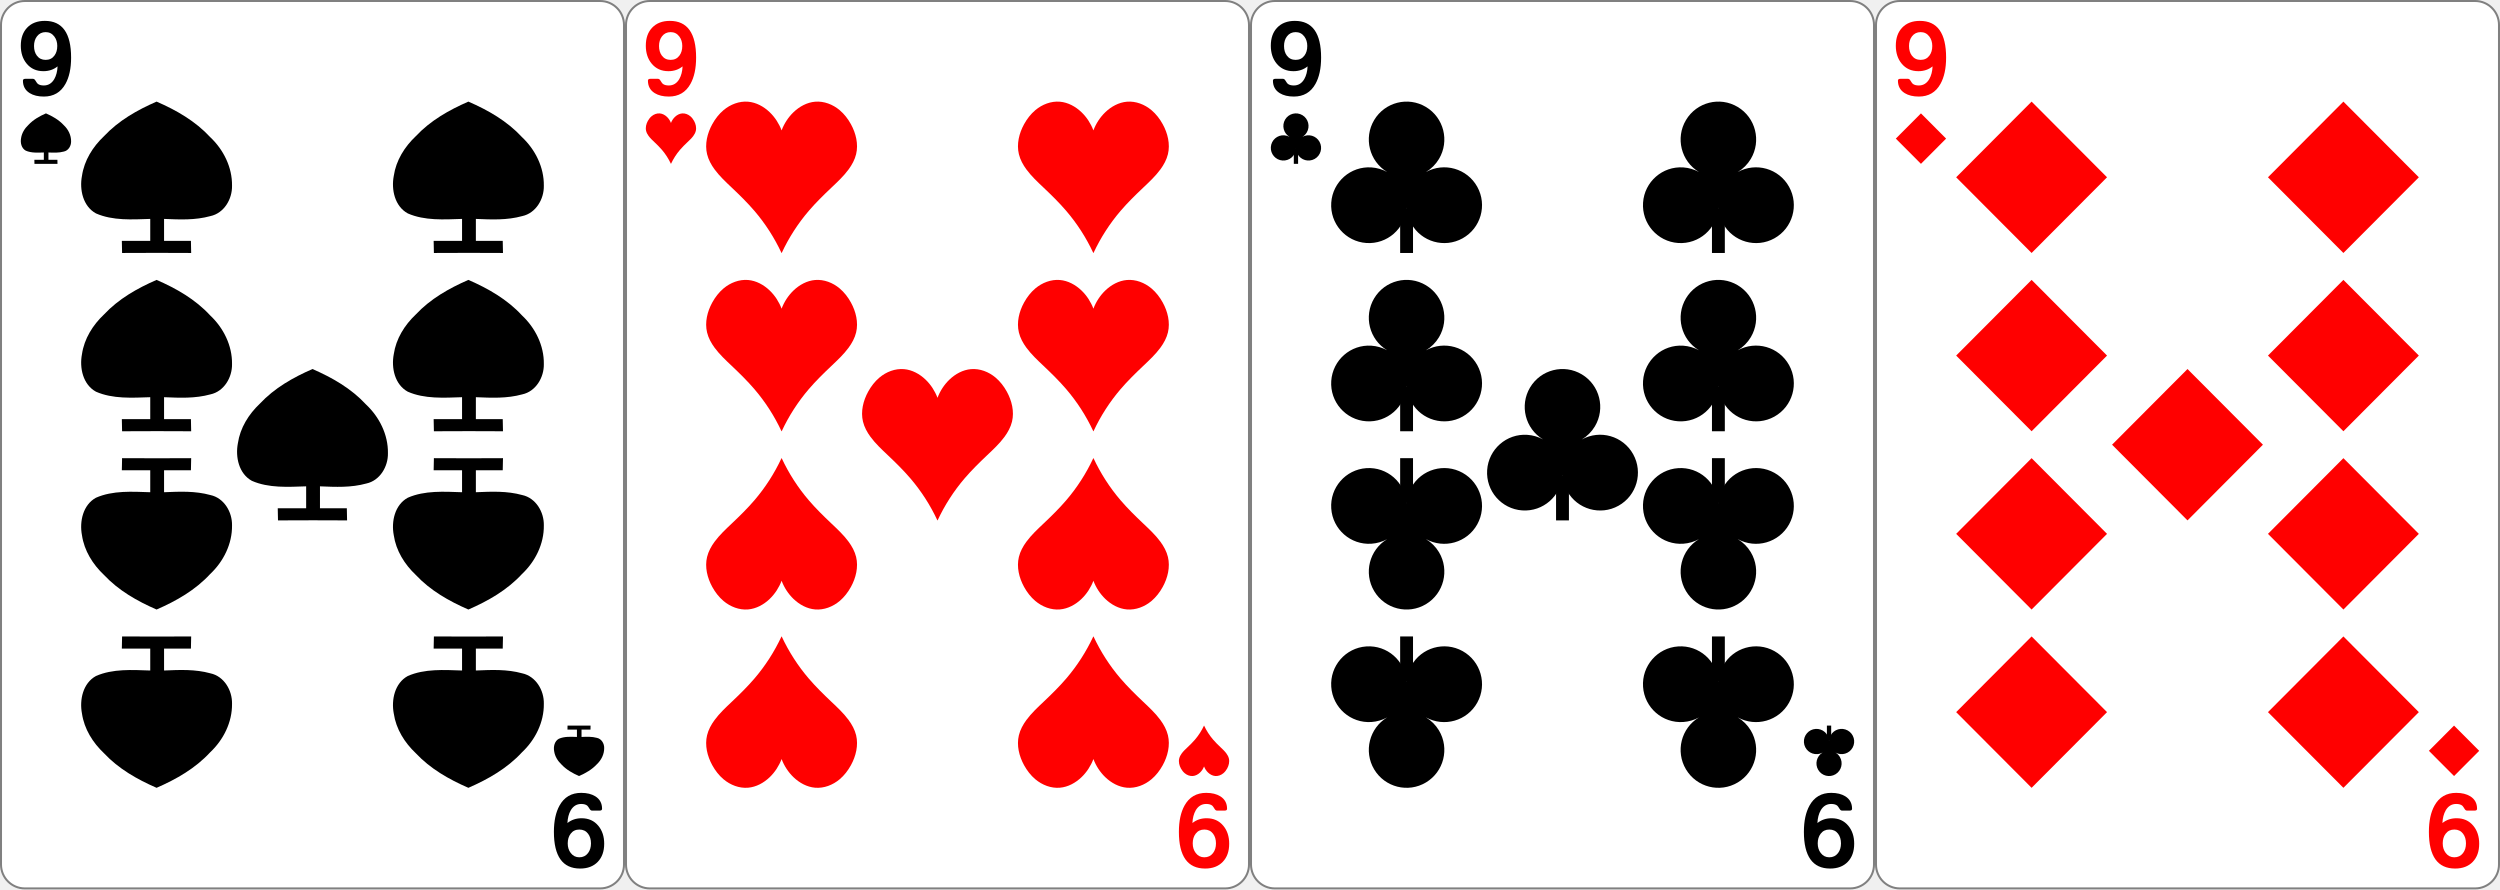
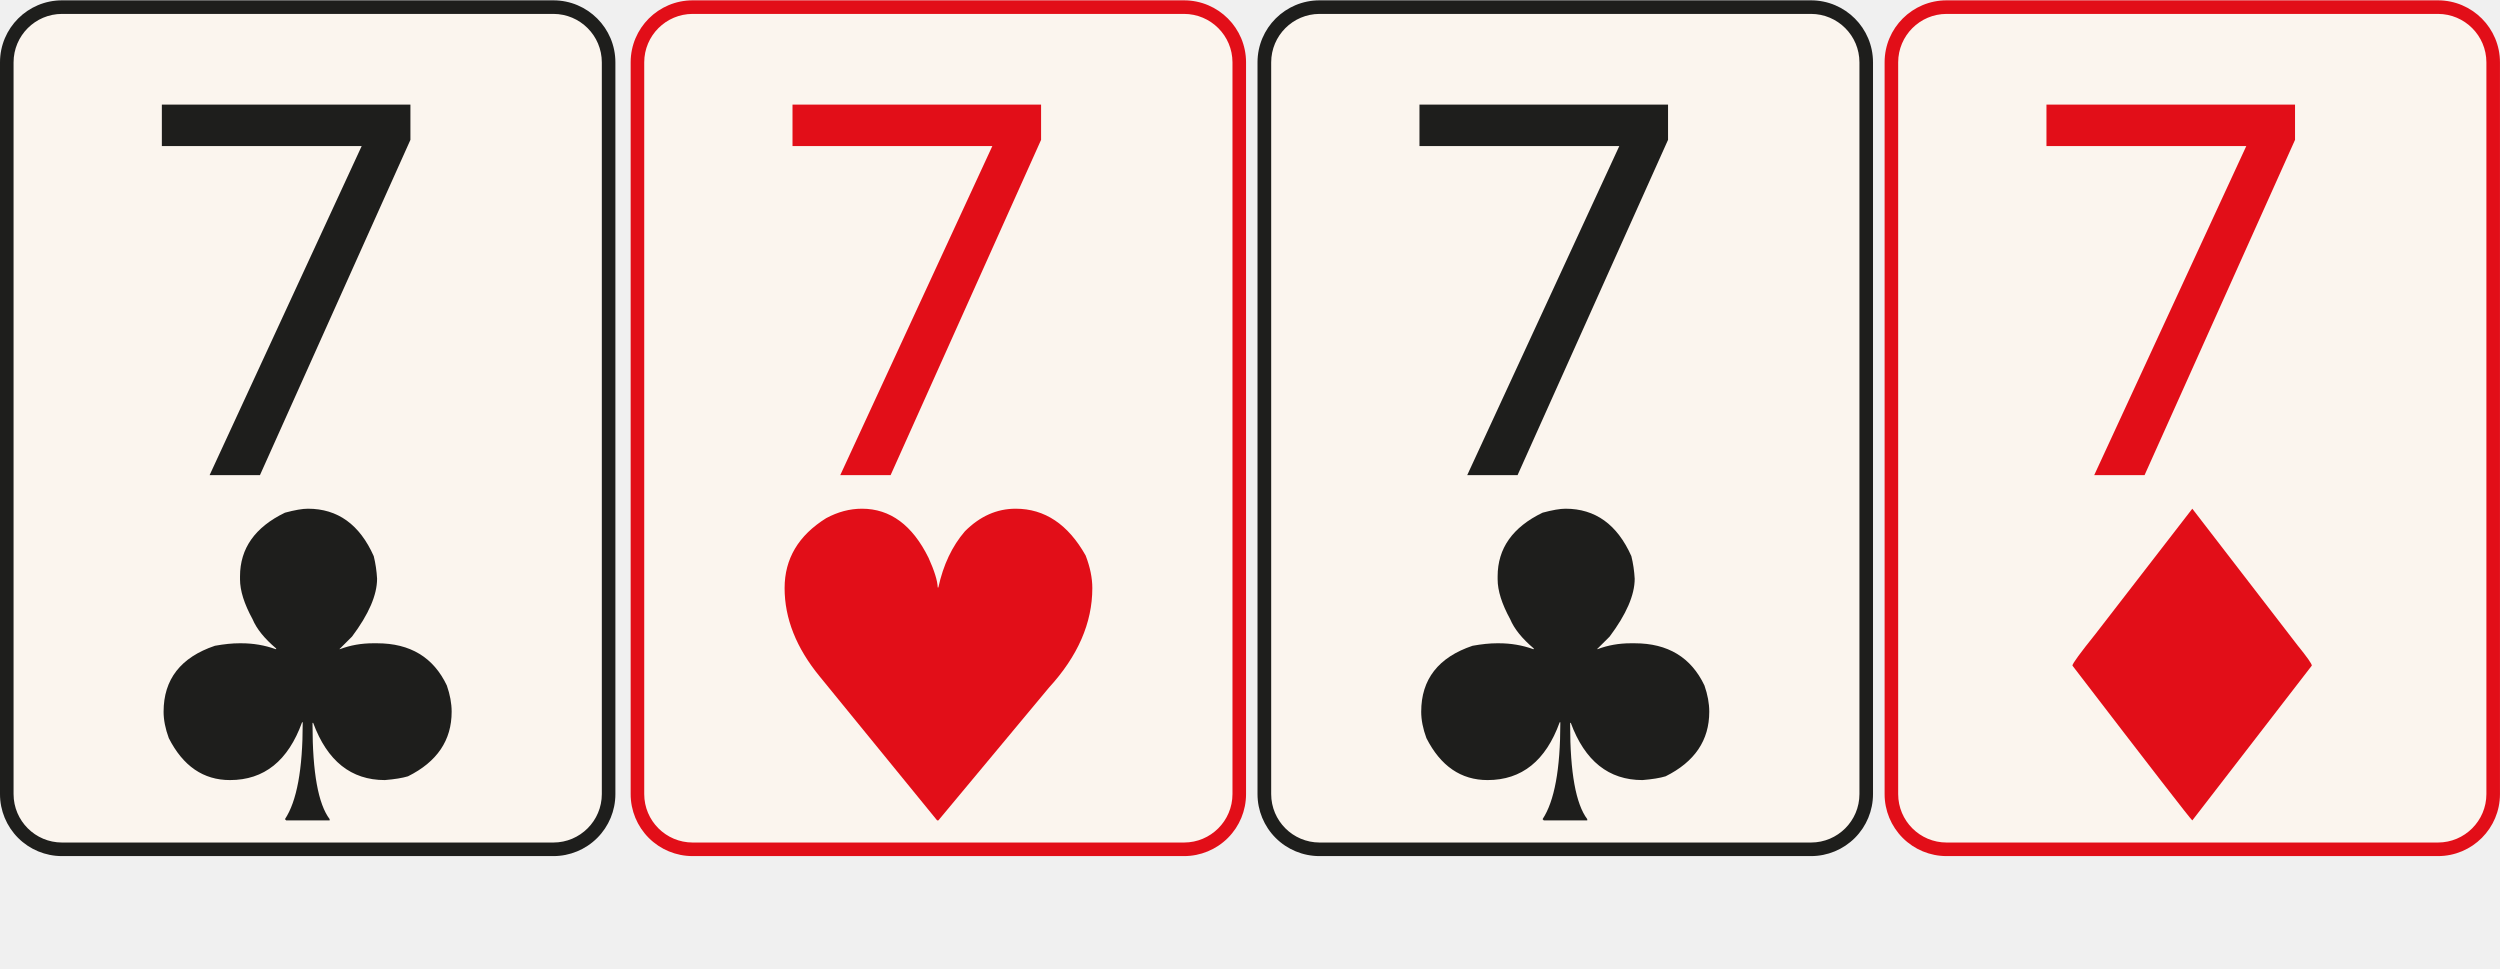
- <svg xmlns="http://www.w3.org/2000/svg" viewBox="0 0 936 333">
-   <svg width="234" height="333" id="svg2" version="1.1" x="0">
-     <defs id="defs4" />
-     <g id="layer1" transform="translate(0,-719.3622)">
-       <g id="g903">
-         <rect rx="8.919" ry="8.946" y="719.74" x="0.378" height="332.244" width="233.244" id="rect4266" style="fill:#ffffff;fill-opacity:1;stroke:#808080;stroke-width:0.756;stroke-linecap:butt;stroke-linejoin:miter;stroke-miterlimit:4;stroke-dasharray:none;stroke-opacity:1" />
-         <path id="path2985-3-2" d="m 45.709,880.825 c 0,-1.668 -0.092,-2.873 -0.092,-4.541 3.449,0 7.185,0 10.634,0 0,-3.965 0,-4.246 0,-8.211 -6.732,0.217 -14.017,0.717 -20.322,-2.061 -4.88,-2.678 -6.226,-8.913 -5.242,-14.038 0.842,-5.783 4.057,-10.918 8.251,-14.873 5.457,-5.837 12.417,-9.778 19.683,-12.948 7.417,3.224 14.53,7.294 20.057,13.285 4.978,4.678 8.295,11.289 8.193,18.212 0.108,4.996 -2.987,10.276 -8.092,11.367 -5.711,1.582 -11.491,1.301 -17.354,1.057 0,3.965 0,4.246 0,8.211 3.449,0 6.609,0 10.058,0 0,1.668 0.092,2.873 0.092,4.541 -7.897,-0.056 -17.336,-0.056 -25.865,0 z" style="fill:#000000;stroke:none;stroke-width:1" />
-         <path id="path2985-3-1-7" d="m 45.709,890.9 c 0,1.668 -0.092,2.873 -0.092,4.541 3.449,0 7.185,0 10.634,0 0,3.965 0,4.246 0,8.211 -6.732,-0.217 -14.017,-0.717 -20.322,2.061 -4.88,2.678 -6.226,8.913 -5.242,14.038 0.842,5.783 4.057,10.918 8.251,14.873 5.457,5.837 12.417,9.778 19.683,12.948 7.417,-3.224 14.53,-7.294 20.057,-13.285 4.978,-4.678 8.295,-11.29 8.193,-18.212 0.108,-4.996 -2.987,-10.276 -8.092,-11.367 -5.711,-1.582 -11.491,-1.301 -17.354,-1.057 0,-3.965 0,-4.246 0,-8.211 3.449,0 6.609,0 10.058,0 0,-1.668 0.092,-2.873 0.092,-4.541 -7.897,0.056 -17.336,0.056 -25.865,0 z" style="fill:#000000;stroke:none;stroke-width:1" />
-         <path id="path2985-3" d="m 162.45,880.825 c 0,-1.668 -0.092,-2.873 -0.092,-4.541 3.449,0 7.185,0 10.634,0 0,-3.965 0,-4.246 0,-8.211 -6.732,0.217 -14.017,0.717 -20.322,-2.061 -4.88,-2.678 -6.226,-8.913 -5.242,-14.038 0.842,-5.783 4.057,-10.918 8.251,-14.873 5.457,-5.837 12.417,-9.778 19.683,-12.948 7.417,3.224 14.53,7.294 20.057,13.285 4.978,4.678 8.295,11.289 8.193,18.212 0.108,4.996 -2.987,10.276 -8.092,11.367 -5.711,1.582 -11.491,1.301 -17.354,1.057 0,3.965 0,4.246 0,8.211 3.449,0 6.609,0 10.058,0 0,1.668 0.092,2.873 0.092,4.541 -7.897,-0.056 -17.336,-0.056 -25.865,0 z" style="fill:#000000;stroke:none;stroke-width:1" />
-         <path id="path2985-3-1" d="m 162.45,814.076 c 0,-1.668 -0.092,-2.873 -0.092,-4.541 3.449,0 7.185,0 10.634,0 0,-3.965 0,-4.246 0,-8.211 -6.732,0.217 -14.017,0.717 -20.322,-2.061 -4.88,-2.678 -6.226,-8.913 -5.242,-14.038 0.842,-5.783 4.057,-10.918 8.251,-14.873 5.457,-5.837 12.417,-9.778 19.683,-12.948 7.417,3.224 14.53,7.294 20.057,13.285 4.978,4.678 8.295,11.289 8.193,18.212 0.108,4.996 -2.987,10.276 -8.092,11.367 -5.711,1.582 -11.491,1.301 -17.354,1.057 0,3.965 0,4.246 0,8.211 3.449,0 6.609,0 10.058,0 0,1.668 0.092,2.873 0.092,4.541 -7.897,-0.056 -17.336,-0.056 -25.865,0 z" style="fill:#000000;stroke:none;stroke-width:1" />
-         <path id="path2985-3-3" d="m 45.709,814.076 c 0,-1.668 -0.092,-2.873 -0.092,-4.541 3.449,0 7.185,0 10.634,0 0,-3.965 0,-4.246 0,-8.211 -6.732,0.217 -14.017,0.717 -20.322,-2.061 -4.88,-2.678 -6.226,-8.913 -5.242,-14.038 0.842,-5.783 4.057,-10.918 8.251,-14.873 5.457,-5.837 12.417,-9.778 19.683,-12.948 7.417,3.224 14.53,7.294 20.057,13.285 4.978,4.678 8.295,11.29 8.193,18.212 0.108,4.996 -2.987,10.276 -8.092,11.367 -5.711,1.582 -11.491,1.301 -17.354,1.057 0,3.965 0,4.246 0,8.211 3.449,0 6.609,0 10.058,0 0,1.668 0.092,2.873 0.092,4.541 -7.897,-0.056 -17.336,-0.056 -25.865,0 z" style="fill:#000000;stroke:none;stroke-width:1" />
-         <path id="path2985-3-34" d="m 104.08,914.199 c 0,-1.668 -0.092,-2.873 -0.092,-4.541 3.449,0 7.185,0 10.634,0 0,-3.965 0,-4.246 0,-8.211 -6.732,0.217 -14.017,0.717 -20.322,-2.061 -4.88,-2.678 -6.226,-8.913 -5.242,-14.038 0.842,-5.783 4.057,-10.918 8.251,-14.873 5.457,-5.837 12.417,-9.778 19.683,-12.948 7.417,3.224 14.53,7.294 20.057,13.285 4.978,4.678 8.295,11.29 8.193,18.212 0.108,4.996 -2.987,10.276 -8.092,11.367 -5.711,1.582 -11.491,1.301 -17.354,1.057 0,3.965 0,4.246 0,8.211 3.449,0 6.609,0 10.058,0 0,1.668 0.092,2.873 0.092,4.541 -7.897,-0.056 -17.336,-0.056 -25.865,0 z" style="fill:#000000;stroke:none;stroke-width:1" />
-         <path id="path2985-3-11" d="m 12.899,780.702 c 0,-0.556 -0.031,-0.958 -0.031,-1.514 1.15,0 2.395,0 3.545,0 0,-1.322 0,-1.415 0,-2.737 -2.244,0.072 -4.672,0.239 -6.774,-0.687 -1.627,-0.893 -2.075,-2.971 -1.747,-4.679 0.281,-1.928 1.352,-3.639 2.75,-4.958 1.819,-1.946 4.139,-3.259 6.561,-4.316 2.472,1.075 4.843,2.431 6.686,4.428 1.659,1.559 2.765,3.763 2.731,6.071 0.036,1.665 -0.996,3.425 -2.697,3.789 -1.904,0.527 -3.83,0.434 -5.785,0.352 0,1.322 0,1.415 0,2.737 1.15,0 2.203,0 3.353,0 0,0.556 0.031,0.958 0.031,1.514 -2.632,-0.018 -5.779,-0.018 -8.622,0 z" style="fill:#000000;stroke:none;stroke-width:1" />
-         <path id="path2985-3-38" d="m 45.709,957.648 c 0,1.668 -0.092,2.873 -0.092,4.541 3.449,0 7.185,0 10.634,0 0,3.965 0,4.246 0,8.211 -6.732,-0.217 -14.017,-0.717 -20.322,2.061 -4.88,2.678 -6.226,8.913 -5.242,14.038 0.842,5.783 4.057,10.918 8.251,14.873 5.457,5.837 12.417,9.778 19.683,12.948 7.417,-3.224 14.53,-7.294 20.057,-13.285 4.978,-4.678 8.295,-11.289 8.193,-18.212 0.108,-4.996 -2.987,-10.276 -8.092,-11.367 -5.711,-1.582 -11.491,-1.301 -17.354,-1.057 0,-3.965 0,-4.246 0,-8.211 3.449,0 6.609,0 10.058,0 0,-1.668 0.092,-2.873 0.092,-4.541 -7.897,0.056 -17.336,0.056 -25.865,0 z" style="fill:#000000;stroke:none;stroke-width:1" />
-         <path id="path2985-3-3-2" d="m 162.45,957.648 c 0,1.668 -0.092,2.873 -0.092,4.541 3.449,0 7.185,0 10.634,0 0,3.965 0,4.246 0,8.211 -6.732,-0.217 -14.017,-0.717 -20.322,2.061 -4.88,2.678 -6.226,8.913 -5.242,14.038 0.842,5.783 4.057,10.918 8.251,14.873 5.457,5.837 12.417,9.778 19.683,12.948 7.417,-3.224 14.53,-7.294 20.057,-13.285 4.978,-4.678 8.295,-11.289 8.193,-18.212 0.108,-4.996 -2.987,-10.276 -8.092,-11.367 -5.711,-1.582 -11.491,-1.301 -17.354,-1.057 0,-3.965 0,-4.246 0,-8.211 3.449,0 6.609,0 10.058,0 0,-1.668 0.092,-2.873 0.092,-4.541 -7.897,0.056 -17.336,0.056 -25.865,0 z" style="fill:#000000;stroke:none;stroke-width:1" />
-         <path id="path2985-3-34-7" d="m 162.45,890.9 c 0,1.668 -0.092,2.873 -0.092,4.541 3.449,0 7.185,0 10.634,0 0,3.965 0,4.246 0,8.211 -6.732,-0.217 -14.017,-0.717 -20.322,2.061 -4.88,2.678 -6.226,8.913 -5.242,14.038 0.842,5.783 4.057,10.918 8.251,14.873 5.457,5.837 12.417,9.778 19.683,12.948 7.417,-3.224 14.53,-7.294 20.057,-13.285 4.978,-4.678 8.295,-11.29 8.193,-18.212 0.108,-4.996 -2.987,-10.276 -8.092,-11.367 -5.711,-1.582 -11.491,-1.301 -17.354,-1.057 0,-3.965 0,-4.246 0,-8.211 3.449,0 6.609,0 10.058,0 0,-1.668 0.092,-2.873 0.092,-4.541 -7.897,0.056 -17.336,0.056 -25.865,0 z" style="fill:#000000;stroke:none;stroke-width:1" />
-         <path id="path2985-3-11-7" d="m 212.488,991.022 c 0,0.556 -0.031,0.958 -0.031,1.514 1.15,0 2.395,0 3.545,0 0,1.322 0,1.415 0,2.737 -2.244,-0.072 -4.672,-0.239 -6.774,0.687 -1.627,0.893 -2.075,2.971 -1.748,4.679 0.281,1.927 1.352,3.639 2.75,4.958 1.819,1.946 4.139,3.259 6.561,4.316 2.472,-1.075 4.843,-2.431 6.686,-4.428 1.659,-1.559 2.765,-3.763 2.731,-6.071 0.036,-1.665 -0.996,-3.425 -2.697,-3.789 -1.904,-0.527 -3.83,-0.434 -5.785,-0.352 0,-1.322 0,-1.415 0,-2.737 1.15,0 2.203,0 3.353,0 0,-0.556 0.031,-0.958 0.031,-1.514 -2.632,0.019 -5.779,0.019 -8.622,0 z" style="fill:#000000;stroke:none;stroke-width:1" />
-         <path d="m 26.62,740.931 q 0,6.046 -2.105,9.832 -2.636,4.752 -8.116,4.752 -3.205,0 -5.29,-1.294 -2.522,-1.584 -2.522,-4.674 0,-0.676 0.929,-0.676 h 2.806 q 0.55,0 0.929,0.637 0.569,0.946 0.872,1.217 0.777,0.637 2.275,0.637 2.522,0 3.925,-2.395 1.1,-1.932 1.233,-4.752 -2.219,1.796 -5.309,1.796 -3.925,0 -6.257,-2.82 -2.2,-2.646 -2.2,-6.722 0,-4.288 2.408,-6.78 2.408,-2.511 6.599,-2.511 9.822,0 9.822,13.753 z m -5.177,-4.346 q 0,-2.105 -1.119,-3.573 -1.233,-1.623 -3.224,-1.623 -2.048,0 -3.261,1.584 -1.1,1.449 -1.1,3.612 0,2.202 1.081,3.631 1.176,1.565 3.28,1.565 2.086,0 3.261,-1.584 1.081,-1.429 1.081,-3.612 z" style="font-style:normal;font-variant:normal;font-weight:bold;font-stretch:normal;font-size:39.195px;line-height:1.25;font-family:'Levenim MT';-inkscape-font-specification:'Sans Bold';letter-spacing:0px;word-spacing:0px;fill:#000000;fill-opacity:1;stroke:none;stroke-width:1" id="path881" />
-         <path d="m 207.38,1030.794 q 0,-6.046 2.105,-9.832 2.636,-4.752 8.116,-4.752 3.205,0 5.29,1.294 2.522,1.584 2.522,4.674 0,0.676 -0.929,0.676 h -2.806 q -0.55,0 -0.929,-0.637 -0.569,-0.947 -0.872,-1.217 -0.777,-0.637 -2.275,-0.637 -2.522,0 -3.925,2.395 -1.1,1.932 -1.233,4.752 2.219,-1.796 5.309,-1.796 3.925,0 6.257,2.82 2.2,2.646 2.2,6.722 0,4.288 -2.408,6.78 -2.408,2.511 -6.599,2.511 -9.822,0 -9.822,-13.753 z m 5.177,4.346 q 0,2.105 1.119,3.573 1.233,1.623 3.224,1.623 2.048,0 3.261,-1.584 1.1,-1.449 1.1,-3.612 0,-2.202 -1.081,-3.631 -1.176,-1.565 -3.28,-1.565 -2.086,0 -3.261,1.584 -1.081,1.429 -1.081,3.612 z" style="font-style:normal;font-variant:normal;font-weight:bold;font-stretch:normal;font-size:39.195px;line-height:1.25;font-family:'Levenim MT';-inkscape-font-specification:'Sans Bold';letter-spacing:0px;word-spacing:0px;fill:#000000;fill-opacity:1;stroke:none;stroke-width:1" id="path884" />
-       </g>
-     </g>
-   </svg>
-   <svg width="234" height="333" id="svg2" version="1.1" x="234">
-     <defs id="defs4" />
-     <g id="layer1" transform="translate(0,-719.3622)">
-       <g id="g920">
-         <rect rx="8.919" ry="8.946" y="719.74" x="0.378" height="332.244" width="233.244" id="rect4266" style="fill:#ffffff;fill-opacity:1;stroke:#808080;stroke-width:0.756;stroke-linecap:butt;stroke-linejoin:miter;stroke-miterlimit:4;stroke-dasharray:none;stroke-opacity:1" />
-         <g transform="matrix(0.07348588,0,0,0.07370838,-248.0173,933.6006)" id="g4233" style="fill:none;stroke:#000000;stroke-width:3.181;stroke-opacity:1" />
-         <g clip-path="none" style="fill:none;stroke:#000000;stroke-width:3.181;stroke-opacity:1" id="g4211" transform="matrix(0.07348588,0,0,0.07370838,-248.0173,933.6006)" />
-         <g transform="matrix(0.07348588,0,0,0.07370838,-248.0173,933.6006)" id="g4227" style="fill:none;stroke:#000000;stroke-width:3.181;stroke-opacity:1" />
-         <path id="path3940-9" d="m 58.597,814.076 c -2.653,-5.696 -6.078,-11.018 -10.147,-15.769 -2.624,-3.064 -5.509,-5.885 -8.431,-8.655 -2.283,-2.164 -4.606,-4.316 -6.474,-6.859 -1.262,-1.718 -2.315,-3.63 -2.817,-5.713 -0.909,-3.774 0.08,-7.82 1.945,-11.21 1.092,-1.985 2.49,-3.811 4.211,-5.263 2.557,-2.157 5.894,-3.446 9.203,-3.165 3.035,0.258 5.872,1.808 8.087,3.936 1.96,1.884 3.486,4.232 4.456,6.805 0.97,-2.573 2.496,-4.921 4.456,-6.805 2.214,-2.128 5.052,-3.678 8.087,-3.936 3.309,-0.281 6.646,1.008 9.203,3.165 1.721,1.452 3.119,3.277 4.211,5.263 1.865,3.39 2.853,7.436 1.945,11.21 -0.502,2.084 -1.555,3.995 -2.817,5.713 -1.868,2.543 -4.191,4.695 -6.474,6.859 -2.922,2.77 -5.807,5.591 -8.431,8.655 -4.069,4.751 -7.494,10.074 -10.147,15.769" style="fill:#ff0000;fill-opacity:1;stroke:none;stroke-width:1" />
-         <path id="path3940-9-3" d="m 58.597,880.825 c -2.653,-5.696 -6.078,-11.018 -10.147,-15.769 -2.624,-3.064 -5.509,-5.885 -8.431,-8.655 -2.283,-2.164 -4.606,-4.316 -6.474,-6.859 -1.262,-1.718 -2.315,-3.63 -2.817,-5.713 -0.909,-3.774 0.08,-7.82 1.945,-11.21 1.092,-1.985 2.49,-3.811 4.211,-5.263 2.557,-2.157 5.894,-3.446 9.203,-3.165 3.035,0.258 5.872,1.808 8.087,3.936 1.96,1.884 3.486,4.232 4.456,6.805 0.97,-2.573 2.496,-4.921 4.456,-6.805 2.214,-2.128 5.052,-3.678 8.087,-3.936 3.309,-0.281 6.646,1.008 9.203,3.165 1.721,1.452 3.119,3.277 4.211,5.263 1.865,3.39 2.853,7.436 1.945,11.21 -0.502,2.084 -1.555,3.995 -2.817,5.713 -1.868,2.543 -4.191,4.695 -6.474,6.859 -2.922,2.77 -5.807,5.591 -8.431,8.655 -4.069,4.751 -7.494,10.074 -10.147,15.769" style="fill:#ff0000;fill-opacity:1;stroke:none;stroke-width:1" />
-         <path id="path3940-9-1" d="m 175.338,814.076 c -2.653,-5.696 -6.078,-11.018 -10.147,-15.769 -2.624,-3.064 -5.509,-5.885 -8.431,-8.655 -2.283,-2.164 -4.606,-4.316 -6.474,-6.859 -1.262,-1.718 -2.315,-3.63 -2.817,-5.713 -0.909,-3.774 0.08,-7.82 1.945,-11.21 1.092,-1.985 2.49,-3.811 4.211,-5.263 2.557,-2.157 5.894,-3.446 9.203,-3.165 3.035,0.258 5.872,1.808 8.087,3.936 1.96,1.884 3.486,4.232 4.456,6.805 0.97,-2.573 2.497,-4.921 4.456,-6.805 2.214,-2.128 5.052,-3.678 8.087,-3.936 3.309,-0.281 6.646,1.008 9.203,3.165 1.721,1.452 3.119,3.277 4.211,5.263 1.865,3.39 2.853,7.436 1.945,11.21 -0.502,2.084 -1.555,3.995 -2.817,5.713 -1.868,2.543 -4.191,4.695 -6.474,6.859 -2.922,2.77 -5.807,5.591 -8.431,8.655 -4.069,4.751 -7.494,10.074 -10.147,15.769" style="fill:#ff0000;fill-opacity:1;stroke:none;stroke-width:1" />
-         <path id="path3940-9-9" d="m 116.967,914.199 c -2.653,-5.696 -6.078,-11.018 -10.147,-15.769 -2.624,-3.064 -5.509,-5.885 -8.431,-8.655 -2.283,-2.164 -4.606,-4.316 -6.474,-6.859 -1.262,-1.718 -2.315,-3.63 -2.817,-5.713 -0.909,-3.774 0.08,-7.82 1.945,-11.21 1.092,-1.985 2.49,-3.811 4.211,-5.263 2.557,-2.157 5.894,-3.446 9.203,-3.165 3.035,0.258 5.872,1.808 8.087,3.936 1.96,1.884 3.486,4.232 4.456,6.805 0.97,-2.573 2.497,-4.921 4.456,-6.805 2.214,-2.128 5.052,-3.678 8.087,-3.936 3.309,-0.281 6.646,1.008 9.203,3.165 1.721,1.452 3.119,3.277 4.211,5.263 1.865,3.39 2.853,7.436 1.945,11.21 -0.502,2.084 -1.555,3.995 -2.817,5.713 -1.868,2.543 -4.191,4.695 -6.474,6.859 -2.922,2.77 -5.807,5.591 -8.431,8.655 -4.069,4.751 -7.494,10.074 -10.147,15.769" style="fill:#ff0000;fill-opacity:1;stroke:none;stroke-width:1" />
-         <path id="path3940-9-8" d="m 175.338,880.825 c -2.653,-5.696 -6.078,-11.018 -10.147,-15.769 -2.624,-3.064 -5.509,-5.885 -8.431,-8.655 -2.283,-2.164 -4.606,-4.316 -6.474,-6.859 -1.262,-1.718 -2.315,-3.63 -2.817,-5.713 -0.909,-3.774 0.08,-7.82 1.945,-11.21 1.092,-1.985 2.49,-3.811 4.211,-5.263 2.557,-2.157 5.894,-3.446 9.203,-3.165 3.035,0.258 5.872,1.808 8.087,3.936 1.96,1.884 3.486,4.232 4.456,6.805 0.97,-2.573 2.497,-4.921 4.456,-6.805 2.214,-2.128 5.052,-3.678 8.087,-3.936 3.309,-0.281 6.646,1.008 9.203,3.165 1.721,1.452 3.119,3.277 4.211,5.263 1.865,3.39 2.853,7.436 1.945,11.21 -0.502,2.084 -1.555,3.995 -2.817,5.713 -1.868,2.543 -4.191,4.695 -6.474,6.859 -2.922,2.77 -5.807,5.591 -8.431,8.655 -4.069,4.751 -7.494,10.074 -10.147,15.769" style="fill:#ff0000;fill-opacity:1;stroke:none;stroke-width:1" />
-         <path id="path3940-9-6" d="m 58.597,957.648 c -2.653,5.696 -6.078,11.018 -10.147,15.769 -2.624,3.064 -5.509,5.885 -8.431,8.655 -2.283,2.164 -4.606,4.316 -6.474,6.859 -1.262,1.718 -2.315,3.63 -2.817,5.713 -0.909,3.774 0.08,7.82 1.945,11.21 1.092,1.986 2.49,3.811 4.211,5.263 2.557,2.157 5.894,3.446 9.203,3.165 3.035,-0.258 5.872,-1.808 8.087,-3.936 1.96,-1.884 3.486,-4.232 4.456,-6.805 0.97,2.573 2.496,4.921 4.456,6.805 2.214,2.128 5.052,3.678 8.087,3.936 3.309,0.281 6.646,-1.008 9.203,-3.165 1.721,-1.452 3.119,-3.277 4.211,-5.263 1.865,-3.39 2.853,-7.436 1.945,-11.21 -0.502,-2.084 -1.555,-3.995 -2.817,-5.713 -1.868,-2.543 -4.191,-4.695 -6.474,-6.859 -2.922,-2.77 -5.807,-5.591 -8.431,-8.655 -4.069,-4.751 -7.494,-10.074 -10.147,-15.769" style="fill:#ff0000;fill-opacity:1;stroke:none;stroke-width:1" />
-         <path id="path3940-9-3-5" d="m 58.597,890.9 c -2.653,5.696 -6.078,11.018 -10.147,15.769 -2.624,3.064 -5.509,5.885 -8.431,8.655 -2.283,2.164 -4.606,4.316 -6.474,6.859 -1.262,1.718 -2.315,3.63 -2.817,5.713 -0.909,3.774 0.08,7.82 1.945,11.21 1.092,1.985 2.49,3.811 4.211,5.263 2.557,2.157 5.894,3.446 9.203,3.165 3.035,-0.258 5.872,-1.808 8.087,-3.936 1.96,-1.884 3.486,-4.232 4.456,-6.805 0.97,2.573 2.496,4.921 4.456,6.805 2.214,2.128 5.052,3.678 8.087,3.936 3.309,0.281 6.646,-1.008 9.203,-3.165 1.721,-1.452 3.119,-3.277 4.211,-5.263 1.865,-3.39 2.853,-7.436 1.945,-11.21 -0.502,-2.084 -1.555,-3.995 -2.817,-5.713 -1.868,-2.543 -4.191,-4.695 -6.474,-6.859 -2.922,-2.77 -5.807,-5.591 -8.431,-8.655 -4.069,-4.751 -7.494,-10.074 -10.147,-15.769" style="fill:#ff0000;fill-opacity:1;stroke:none;stroke-width:1" />
-         <path id="path3940-9-1-0" d="m 175.338,957.648 c -2.653,5.696 -6.078,11.018 -10.147,15.769 -2.624,3.064 -5.509,5.885 -8.431,8.655 -2.283,2.164 -4.606,4.316 -6.474,6.859 -1.262,1.718 -2.315,3.63 -2.817,5.713 -0.909,3.774 0.08,7.82 1.945,11.21 1.092,1.986 2.49,3.811 4.211,5.263 2.557,2.157 5.894,3.446 9.203,3.165 3.035,-0.258 5.872,-1.808 8.087,-3.936 1.96,-1.884 3.486,-4.232 4.456,-6.805 0.97,2.573 2.497,4.921 4.456,6.805 2.214,2.128 5.052,3.678 8.087,3.936 3.309,0.281 6.646,-1.008 9.203,-3.165 1.721,-1.452 3.119,-3.277 4.211,-5.263 1.865,-3.39 2.853,-7.436 1.945,-11.21 -0.502,-2.084 -1.555,-3.995 -2.817,-5.713 -1.868,-2.543 -4.191,-4.695 -6.474,-6.859 -2.922,-2.77 -5.807,-5.591 -8.431,-8.655 -4.069,-4.751 -7.494,-10.074 -10.147,-15.769" style="fill:#ff0000;fill-opacity:1;stroke:none;stroke-width:1" />
-         <path id="path3940-9-8-8" d="m 175.338,890.9 c -2.653,5.696 -6.078,11.018 -10.147,15.769 -2.624,3.064 -5.509,5.885 -8.431,8.655 -2.283,2.164 -4.606,4.316 -6.474,6.859 -1.262,1.718 -2.315,3.63 -2.817,5.713 -0.909,3.774 0.08,7.82 1.945,11.21 1.092,1.985 2.49,3.811 4.211,5.263 2.557,2.157 5.894,3.446 9.203,3.165 3.035,-0.258 5.872,-1.808 8.087,-3.936 1.96,-1.884 3.486,-4.232 4.456,-6.805 0.97,2.573 2.497,4.921 4.456,6.805 2.214,2.128 5.052,3.678 8.087,3.936 3.309,0.281 6.646,-1.008 9.203,-3.165 1.721,-1.452 3.119,-3.277 4.211,-5.263 1.865,-3.39 2.853,-7.436 1.945,-11.21 -0.502,-2.084 -1.555,-3.995 -2.817,-5.713 -1.868,-2.543 -4.191,-4.695 -6.474,-6.859 -2.922,-2.77 -5.807,-5.591 -8.431,-8.655 -4.069,-4.751 -7.494,-10.074 -10.147,-15.769" style="fill:#ff0000;fill-opacity:1;stroke:none;stroke-width:1" />
-         <path id="path3940-9-6-6" d="m 216.784,991.022 c -0.884,1.899 -2.026,3.673 -3.382,5.256 -0.875,1.021 -1.836,1.962 -2.81,2.885 -0.761,0.721 -1.535,1.439 -2.158,2.286 -0.421,0.573 -0.772,1.21 -0.939,1.905 -0.303,1.258 0.027,2.607 0.648,3.737 0.364,0.662 0.83,1.27 1.404,1.754 0.852,0.719 1.965,1.149 3.068,1.055 1.012,-0.086 1.957,-0.603 2.696,-1.312 0.653,-0.628 1.162,-1.411 1.485,-2.268 0.323,0.858 0.832,1.64 1.485,2.268 0.738,0.71 1.684,1.226 2.696,1.312 1.103,0.094 2.215,-0.336 3.068,-1.055 0.574,-0.484 1.04,-1.093 1.404,-1.754 0.622,-1.13 0.951,-2.479 0.648,-3.737 -0.167,-0.695 -0.518,-1.332 -0.939,-1.905 -0.623,-0.848 -1.397,-1.565 -2.158,-2.286 -0.974,-0.923 -1.936,-1.864 -2.81,-2.885 -1.356,-1.584 -2.498,-3.358 -3.382,-5.256" style="fill:#ff0000;fill-opacity:1;stroke:none;stroke-width:1" />
-         <path id="path3940-9-0" d="m 17.195,780.702 c -0.884,-1.899 -2.026,-3.673 -3.382,-5.256 -0.875,-1.021 -1.836,-1.962 -2.81,-2.885 -0.761,-0.721 -1.535,-1.439 -2.158,-2.286 -0.421,-0.573 -0.772,-1.21 -0.939,-1.904 -0.303,-1.258 0.027,-2.607 0.648,-3.737 0.364,-0.662 0.83,-1.27 1.404,-1.754 0.852,-0.719 1.965,-1.149 3.068,-1.055 1.012,0.086 1.957,0.603 2.696,1.312 0.653,0.628 1.162,1.411 1.485,2.268 0.323,-0.858 0.832,-1.64 1.485,-2.268 0.738,-0.709 1.684,-1.226 2.696,-1.312 1.103,-0.094 2.215,0.336 3.068,1.055 0.574,0.484 1.04,1.093 1.404,1.754 0.622,1.13 0.951,2.479 0.648,3.737 -0.167,0.695 -0.518,1.332 -0.939,1.904 -0.623,0.848 -1.397,1.565 -2.158,2.286 -0.974,0.923 -1.936,1.864 -2.81,2.885 -1.356,1.584 -2.498,3.358 -3.382,5.256" style="fill:#ff0000;fill-opacity:1;stroke:none;stroke-width:1" />
-         <g id="text3755" style="font-style:normal;font-variant:normal;font-weight:bold;font-stretch:normal;font-size:3.772px;line-height:0%;font-family:'Levenim MT';-inkscape-font-specification:'Sans Bold';letter-spacing:0px;word-spacing:0px;fill:#ff0000;fill-opacity:1;stroke:none;stroke-width:1" transform="scale(0.9907914,1.009294)" aria-label="9">
-           <path id="path895" style="font-size:39.195px;line-height:1.25;stroke-width:1" d="m 26.868,734.108 q 0,5.99 -2.124,9.741 -2.66,4.708 -8.191,4.708 -3.234,0 -5.34,-1.282 -2.545,-1.569 -2.545,-4.631 0,-0.67 0.938,-0.67 h 2.832 q 0.555,0 0.938,0.632 0.574,0.938 0.88,1.206 0.785,0.632 2.297,0.632 2.545,0 3.962,-2.373 1.11,-1.914 1.244,-4.708 -2.239,1.78 -5.359,1.78 -3.962,0 -6.316,-2.794 -2.22,-2.622 -2.22,-6.66 0,-4.249 2.431,-6.717 2.431,-2.488 6.66,-2.488 9.914,0 9.914,13.626 z m -5.225,-4.306 q 0,-2.086 -1.129,-3.541 -1.244,-1.608 -3.253,-1.608 -2.067,0 -3.292,1.569 -1.11,1.435 -1.11,3.579 0,2.182 1.091,3.598 1.187,1.55 3.311,1.55 2.105,0 3.292,-1.569 1.091,-1.416 1.091,-3.579 z" />
-         </g>
-         <g id="text3755-2" style="font-style:normal;font-variant:normal;font-weight:bold;font-stretch:normal;font-size:3.772px;line-height:0%;font-family:'Levenim MT';-inkscape-font-specification:'Sans Bold';letter-spacing:0px;word-spacing:0px;fill:#ff0000;fill-opacity:1;stroke:none;stroke-width:1" transform="scale(-0.9907914,-1.009294)" aria-label="9">
-           <path id="path898" style="font-size:39.195px;line-height:1.25;stroke-width:1" d="m -209.307,-1021.302 q 0,5.99 -2.124,9.741 -2.66,4.708 -8.191,4.708 -3.234,0 -5.34,-1.282 -2.545,-1.569 -2.545,-4.631 0,-0.67 0.938,-0.67 h 2.832 q 0.555,0 0.938,0.632 0.574,0.938 0.88,1.206 0.785,0.632 2.297,0.632 2.545,0 3.962,-2.373 1.11,-1.914 1.244,-4.708 -2.239,1.78 -5.359,1.78 -3.962,0 -6.316,-2.794 -2.22,-2.622 -2.22,-6.66 0,-4.249 2.431,-6.718 2.431,-2.488 6.66,-2.488 9.914,0 9.914,13.626 z m -5.225,-4.306 q 0,-2.086 -1.129,-3.541 -1.244,-1.608 -3.253,-1.608 -2.067,0 -3.292,1.569 -1.11,1.435 -1.11,3.579 0,2.182 1.091,3.598 1.187,1.55 3.311,1.55 2.105,0 3.292,-1.569 1.091,-1.416 1.091,-3.579 z" />
-         </g>
-       </g>
-     </g>
-   </svg>
-   <svg width="234" height="333" id="svg2" version="1.1" x="468">
-     <defs id="defs4" />
-     <g id="layer1" transform="translate(4.7236681e-5,-719.3622)">
-       <g id="g951">
-         <rect rx="8.919" ry="8.946" y="719.74" x="0.378" height="332.244" width="233.244" id="rect4266" style="fill:#ffffff;fill-opacity:1;stroke:#808080;stroke-width:0.756;stroke-linecap:butt;stroke-linejoin:miter;stroke-miterlimit:4;stroke-dasharray:none;stroke-opacity:1" />
-         <g transform="matrix(0.07348585,0,0,0.07370835,-248.0172,933.6007)" id="g4233" style="fill:none;stroke:#000000;stroke-width:3.181;stroke-opacity:1" />
-         <g clip-path="none" style="fill:none;stroke:#000000;stroke-width:3.181;stroke-opacity:1" id="g4211" transform="matrix(0.07348585,0,0,0.07370835,-248.0172,933.6007)" />
-         <g transform="matrix(0.07348585,0,0,0.07370835,-248.0172,933.6007)" id="g4227" style="fill:none;stroke:#000000;stroke-width:3.181;stroke-opacity:1" />
-         <g style="stroke-width:3.181" transform="matrix(0.05648739,0,0,0.05667264,-79.7307,833.6597)" id="g5492-7">
-           <rect style="fill:#000000;fill-opacity:1;stroke:none;stroke-width:3.181" id="rect4124-6" width="85.256" height="295.685" x="2406.706" y="536.549" />
-           <path id="path3979-1-6-1" d="m 2917.856,395.129 c 67.135,120.805 23.601,273.145 -97.235,340.262 -120.836,67.117 -273.216,23.595 -340.35,-97.21 -17.88,-32.173 -28.44,-67.893 -30.889,-104.572 -9.342,137.921 -128.747,242.091 -266.662,232.714 -137.914,-9.378 -242.111,-128.752 -232.731,-266.631 9.38,-137.878 128.786,-242.049 266.7,-232.671 36.206,2.462 71.443,12.765 103.725,30.222 -118.192,-70.886 -156.875,-224.529 -85.945,-343.146 70.93,-118.617 224.613,-157.29 343.261,-86.378 118.647,70.912 157.33,224.555 86.4,343.171 -21.341,35.69 -51.243,65.5 -86.812,86.883 121.024,-66.97 273.404,-23.448 340.538,97.356 z" style="fill:#000000;fill-opacity:1;stroke:none;stroke-width:3.181" />
-         </g>
-         <g style="stroke-width:3.181" transform="matrix(0.01882913,0,0,0.01889088,-28.91456,764.9805)" id="g5492-7-8">
-           <rect style="fill:#000000;fill-opacity:1;stroke:none;stroke-width:3.181" id="rect4124-6-9" width="85.256" height="295.685" x="2406.706" y="536.549" />
-           <path id="path3979-1-6-1-2" d="m 2917.856,395.129 c 67.135,120.805 23.601,273.145 -97.235,340.262 -120.836,67.117 -273.216,23.595 -340.35,-97.21 -17.88,-32.173 -28.44,-67.893 -30.889,-104.572 -9.342,137.921 -128.747,242.091 -266.662,232.714 -137.914,-9.378 -242.111,-128.752 -232.731,-266.631 9.38,-137.878 128.786,-242.049 266.7,-232.671 36.206,2.462 71.443,12.765 103.725,30.222 -118.192,-70.886 -156.875,-224.529 -85.945,-343.146 70.93,-118.617 224.613,-157.29 343.261,-86.378 118.647,70.912 157.33,224.555 86.4,343.171 -21.341,35.69 -51.243,65.5 -86.812,86.883 121.024,-66.97 273.404,-23.448 340.538,97.356 z" style="fill:#000000;fill-opacity:1;stroke:none;stroke-width:3.181" />
-         </g>
-         <g style="stroke-width:3.181" transform="matrix(0.01882913,0,0,-0.01889088,170.6742,1006.744)" id="g5492-7-8-8">
-           <rect style="fill:#000000;fill-opacity:1;stroke:none;stroke-width:3.181" id="rect4124-6-9-8" width="85.256" height="295.685" x="2406.706" y="536.549" />
-           <path id="path3979-1-6-1-2-2" d="m 2917.856,395.129 c 67.135,120.805 23.601,273.145 -97.235,340.262 -120.836,67.117 -273.216,23.595 -340.35,-97.21 -17.88,-32.173 -28.44,-67.893 -30.889,-104.572 -9.342,137.921 -128.747,242.091 -266.662,232.714 -137.914,-9.378 -242.111,-128.752 -232.731,-266.631 9.38,-137.878 128.786,-242.049 266.7,-232.671 36.206,2.462 71.443,12.765 103.725,30.222 -118.192,-70.886 -156.875,-224.529 -85.945,-343.146 70.93,-118.617 224.613,-157.29 343.261,-86.378 118.647,70.912 157.33,224.555 86.4,343.171 -21.341,35.69 -51.243,65.5 -86.812,86.883 121.024,-66.97 273.404,-23.448 340.538,97.356 z" style="fill:#000000;fill-opacity:1;stroke:none;stroke-width:3.181" />
-         </g>
-         <g style="stroke-width:3.181" transform="matrix(0.05648739,0,0,-0.05667264,-79.7307,1004.813)" id="g5492-7-4">
-           <rect style="fill:#000000;fill-opacity:1;stroke:none;stroke-width:3.181" id="rect4124-6-5" width="85.256" height="295.685" x="2406.706" y="536.549" />
-           <path id="path3979-1-6-1-5" d="m 2917.856,395.129 c 67.135,120.805 23.601,273.145 -97.235,340.262 -120.836,67.117 -273.216,23.595 -340.35,-97.21 -17.88,-32.173 -28.44,-67.893 -30.889,-104.572 -9.342,137.921 -128.747,242.091 -266.662,232.714 -137.914,-9.378 -242.111,-128.752 -232.731,-266.631 9.38,-137.878 128.786,-242.049 266.7,-232.671 36.206,2.462 71.443,12.765 103.725,30.222 -118.192,-70.886 -156.875,-224.529 -85.945,-343.146 70.93,-118.617 224.613,-157.29 343.261,-86.378 118.647,70.912 157.33,224.555 86.4,343.171 -21.341,35.69 -51.243,65.5 -86.812,86.883 121.024,-66.97 273.404,-23.448 340.538,97.356 z" style="fill:#000000;fill-opacity:1;stroke:none;stroke-width:3.181" />
-         </g>
-         <g style="stroke-width:3.181" transform="matrix(0.05648739,0,0,0.05667264,-79.7307,766.9114)" id="g5492-7-1">
-           <rect style="fill:#000000;fill-opacity:1;stroke:none;stroke-width:3.181" id="rect4124-6-7" width="85.256" height="295.685" x="2406.706" y="536.549" />
-           <path id="path3979-1-6-1-1" d="m 2917.856,395.129 c 67.135,120.805 23.601,273.145 -97.235,340.262 -120.836,67.117 -273.216,23.595 -340.35,-97.21 -17.88,-32.173 -28.44,-67.893 -30.889,-104.572 -9.342,137.921 -128.747,242.091 -266.662,232.714 -137.914,-9.378 -242.111,-128.752 -232.731,-266.631 9.38,-137.878 128.786,-242.049 266.7,-232.671 36.206,2.462 71.443,12.765 103.725,30.222 -118.192,-70.886 -156.875,-224.529 -85.945,-343.146 70.93,-118.617 224.613,-157.29 343.261,-86.378 118.647,70.912 157.33,224.555 86.4,343.171 -21.341,35.69 -51.243,65.5 -86.812,86.883 121.024,-66.97 273.404,-23.448 340.538,97.356 z" style="fill:#000000;fill-opacity:1;stroke:none;stroke-width:3.181" />
-         </g>
-         <g style="stroke-width:3.181" transform="matrix(0.05648739,0,0,0.05667264,-21.3604,867.0338)" id="g5492-7-15">
-           <rect style="fill:#000000;fill-opacity:1;stroke:none;stroke-width:3.181" id="rect4124-6-2" width="85.256" height="295.685" x="2406.706" y="536.549" />
-           <path id="path3979-1-6-1-7" d="m 2917.856,395.129 c 67.135,120.805 23.601,273.145 -97.235,340.262 -120.836,67.117 -273.216,23.595 -340.35,-97.21 -17.88,-32.173 -28.44,-67.893 -30.889,-104.572 -9.342,137.921 -128.747,242.091 -266.662,232.714 -137.914,-9.378 -242.111,-128.752 -232.731,-266.631 9.38,-137.878 128.786,-242.049 266.7,-232.671 36.206,2.462 71.443,12.765 103.725,30.222 -118.192,-70.886 -156.875,-224.529 -85.945,-343.146 70.93,-118.617 224.613,-157.29 343.261,-86.378 118.647,70.912 157.33,224.555 86.4,343.171 -21.341,35.69 -51.243,65.5 -86.812,86.883 121.024,-66.97 273.404,-23.448 340.538,97.356 z" style="fill:#000000;fill-opacity:1;stroke:none;stroke-width:3.181" />
-         </g>
-         <g style="stroke-width:3.181" transform="matrix(0.05648739,0,0,0.05667264,37.00991,766.9114)" id="g5492-7-6">
-           <rect style="fill:#000000;fill-opacity:1;stroke:none;stroke-width:3.181" id="rect4124-6-1" width="85.256" height="295.685" x="2406.706" y="536.549" />
-           <path id="path3979-1-6-1-4" d="m 2917.856,395.129 c 67.135,120.805 23.601,273.145 -97.235,340.262 -120.836,67.117 -273.216,23.595 -340.35,-97.21 -17.88,-32.173 -28.44,-67.893 -30.889,-104.572 -9.342,137.921 -128.747,242.091 -266.662,232.714 -137.914,-9.378 -242.111,-128.752 -232.731,-266.631 9.38,-137.878 128.786,-242.049 266.7,-232.671 36.206,2.462 71.443,12.765 103.725,30.222 -118.192,-70.886 -156.875,-224.529 -85.945,-343.146 70.93,-118.617 224.613,-157.29 343.261,-86.378 118.647,70.912 157.33,224.555 86.4,343.171 -21.341,35.69 -51.243,65.5 -86.812,86.883 121.024,-66.97 273.404,-23.448 340.538,97.356 z" style="fill:#000000;fill-opacity:1;stroke:none;stroke-width:3.181" />
-         </g>
-         <g style="stroke-width:3.181" transform="matrix(0.05648739,0,0,0.05667264,37.00991,833.6597)" id="g5492-7-2">
-           <rect style="fill:#000000;fill-opacity:1;stroke:none;stroke-width:3.181" id="rect4124-6-3" width="85.256" height="295.685" x="2406.706" y="536.549" />
-           <path id="path3979-1-6-1-22" d="m 2917.856,395.129 c 67.135,120.805 23.601,273.145 -97.235,340.262 -120.836,67.117 -273.216,23.595 -340.35,-97.21 -17.88,-32.173 -28.44,-67.893 -30.889,-104.572 -9.342,137.921 -128.747,242.091 -266.662,232.714 -137.914,-9.378 -242.111,-128.752 -232.731,-266.631 9.38,-137.878 128.786,-242.049 266.7,-232.671 36.206,2.462 71.443,12.765 103.725,30.222 -118.192,-70.886 -156.875,-224.529 -85.945,-343.146 70.93,-118.617 224.613,-157.29 343.261,-86.378 118.647,70.912 157.33,224.555 86.4,343.171 -21.341,35.69 -51.243,65.5 -86.812,86.883 121.024,-66.97 273.404,-23.448 340.538,97.356 z" style="fill:#000000;fill-opacity:1;stroke:none;stroke-width:3.181" />
-         </g>
-         <g style="stroke-width:3.181" transform="matrix(0.05648739,0,0,-0.05667264,-79.7307,938.0648)" id="g5492-7-4-1">
-           <rect style="fill:#000000;fill-opacity:1;stroke:none;stroke-width:3.181" id="rect4124-6-5-6" width="85.256" height="295.685" x="2406.706" y="536.549" />
-           <path id="path3979-1-6-1-5-8" d="m 2917.856,395.129 c 67.135,120.805 23.601,273.145 -97.235,340.262 -120.836,67.117 -273.216,23.595 -340.35,-97.21 -17.88,-32.173 -28.44,-67.893 -30.889,-104.572 -9.342,137.921 -128.747,242.091 -266.662,232.714 -137.914,-9.378 -242.111,-128.752 -232.731,-266.631 9.38,-137.878 128.786,-242.049 266.7,-232.671 36.206,2.462 71.443,12.765 103.725,30.222 -118.192,-70.886 -156.875,-224.529 -85.945,-343.146 70.93,-118.617 224.613,-157.29 343.261,-86.378 118.647,70.912 157.33,224.555 86.4,343.171 -21.341,35.69 -51.243,65.5 -86.812,86.883 121.024,-66.97 273.404,-23.448 340.538,97.356 z" style="fill:#000000;fill-opacity:1;stroke:none;stroke-width:3.181" />
-         </g>
-         <g style="stroke-width:3.181" transform="matrix(0.05648739,0,0,-0.05667264,37.00991,1004.813)" id="g5492-7-4-18">
-           <rect style="fill:#000000;fill-opacity:1;stroke:none;stroke-width:3.181" id="rect4124-6-5-9" width="85.256" height="295.685" x="2406.706" y="536.549" />
-           <path id="path3979-1-6-1-5-2" d="m 2917.856,395.129 c 67.135,120.805 23.601,273.145 -97.235,340.262 -120.836,67.117 -273.216,23.595 -340.35,-97.21 -17.88,-32.173 -28.44,-67.893 -30.889,-104.572 -9.342,137.921 -128.747,242.091 -266.662,232.714 -137.914,-9.378 -242.111,-128.752 -232.731,-266.631 9.38,-137.878 128.786,-242.049 266.7,-232.671 36.206,2.462 71.443,12.765 103.725,30.222 -118.192,-70.886 -156.875,-224.529 -85.945,-343.146 70.93,-118.617 224.613,-157.29 343.261,-86.378 118.647,70.912 157.33,224.555 86.4,343.171 -21.341,35.69 -51.243,65.5 -86.812,86.883 121.024,-66.97 273.404,-23.448 340.538,97.356 z" style="fill:#000000;fill-opacity:1;stroke:none;stroke-width:3.181" />
-         </g>
-         <g style="stroke-width:3.181" transform="matrix(0.05648739,0,0,-0.05667264,37.00991,938.0648)" id="g5492-7-4-7">
-           <rect style="fill:#000000;fill-opacity:1;stroke:none;stroke-width:3.181" id="rect4124-6-5-95" width="85.256" height="295.685" x="2406.706" y="536.549" />
-           <path id="path3979-1-6-1-5-4" d="m 2917.856,395.129 c 67.135,120.805 23.601,273.145 -97.235,340.262 -120.836,67.117 -273.216,23.595 -340.35,-97.21 -17.88,-32.173 -28.44,-67.893 -30.889,-104.572 -9.342,137.921 -128.747,242.091 -266.662,232.714 -137.914,-9.378 -242.111,-128.752 -232.731,-266.631 9.38,-137.878 128.786,-242.049 266.7,-232.671 36.206,2.462 71.443,12.765 103.725,30.222 -118.192,-70.886 -156.875,-224.529 -85.945,-343.146 70.93,-118.617 224.613,-157.29 343.261,-86.378 118.647,70.912 157.33,224.555 86.4,343.171 -21.341,35.69 -51.243,65.5 -86.812,86.883 121.024,-66.97 273.404,-23.448 340.538,97.356 z" style="fill:#000000;fill-opacity:1;stroke:none;stroke-width:3.181" />
-         </g>
-         <g id="text3755" style="font-style:normal;font-variant:normal;font-weight:bold;font-stretch:normal;font-size:3.772px;line-height:0%;font-family:'Levenim MT';-inkscape-font-specification:'Sans Bold';letter-spacing:0px;word-spacing:0px;fill:#000000;fill-opacity:1;stroke:none;stroke-width:1" transform="scale(0.9907913,1.009294)" aria-label="9">
-           <path id="path904" style="font-size:39.195px;line-height:1.25;stroke-width:1" d="m 26.868,734.108 q 0,5.99 -2.124,9.741 -2.66,4.708 -8.191,4.708 -3.234,0 -5.34,-1.282 -2.545,-1.569 -2.545,-4.631 0,-0.67 0.938,-0.67 h 2.832 q 0.555,0 0.938,0.632 0.574,0.938 0.88,1.206 0.785,0.632 2.297,0.632 2.545,0 3.962,-2.373 1.11,-1.914 1.244,-4.708 -2.239,1.78 -5.359,1.78 -3.962,0 -6.316,-2.794 -2.22,-2.622 -2.22,-6.66 0,-4.249 2.431,-6.717 2.431,-2.488 6.66,-2.488 9.914,0 9.914,13.626 z m -5.225,-4.306 q 0,-2.086 -1.129,-3.541 -1.244,-1.608 -3.253,-1.608 -2.067,0 -3.292,1.569 -1.11,1.435 -1.11,3.579 0,2.182 1.091,3.598 1.187,1.55 3.311,1.55 2.105,0 3.292,-1.569 1.091,-1.416 1.091,-3.579 z" />
-         </g>
-         <g id="text3755-2" style="font-style:normal;font-variant:normal;font-weight:bold;font-stretch:normal;font-size:3.772px;line-height:0%;font-family:'Levenim MT';-inkscape-font-specification:'Sans Bold';letter-spacing:0px;word-spacing:0px;fill:#000000;fill-opacity:1;stroke:none;stroke-width:1" transform="scale(-0.9907913,-1.009294)" aria-label="9">
-           <path id="path907" style="font-size:39.195px;line-height:1.25;stroke-width:1" d="m -209.307,-1021.302 q 0,5.99 -2.124,9.741 -2.66,4.708 -8.191,4.708 -3.234,0 -5.34,-1.282 -2.545,-1.569 -2.545,-4.631 0,-0.67 0.938,-0.67 h 2.832 q 0.555,0 0.938,0.632 0.574,0.938 0.88,1.206 0.785,0.632 2.297,0.632 2.545,0 3.962,-2.373 1.11,-1.914 1.244,-4.708 -2.239,1.78 -5.359,1.78 -3.962,0 -6.316,-2.794 -2.22,-2.622 -2.22,-6.66 0,-4.249 2.431,-6.718 2.431,-2.488 6.66,-2.488 9.914,0 9.914,13.626 z m -5.225,-4.306 q 0,-2.086 -1.129,-3.541 -1.244,-1.608 -3.253,-1.608 -2.067,0 -3.292,1.569 -1.11,1.435 -1.11,3.579 0,2.182 1.091,3.598 1.187,1.55 3.311,1.55 2.105,0 3.292,-1.569 1.091,-1.416 1.091,-3.579 z" />
-         </g>
-       </g>
-     </g>
-   </svg>
-   <svg width="234" height="333" id="svg2" version="1.1" x="702">
-     <defs id="defs4" />
-     <g id="layer1" transform="translate(0,-719.3622)">
-       <g id="g922">
-         <rect rx="8.919" ry="8.946" y="719.74" x="0.378" height="332.244" width="233.244" id="rect4266" style="fill:#ffffff;fill-opacity:1;stroke:#808080;stroke-width:0.756;stroke-linecap:butt;stroke-linejoin:miter;stroke-miterlimit:4;stroke-dasharray:none;stroke-opacity:1" />
-         <g transform="matrix(0.07348588,0,0,0.07370838,-248.0173,933.6006)" id="g4233" style="fill:none;stroke:#000000;stroke-width:3.181;stroke-opacity:1" />
-         <g clip-path="none" style="fill:none;stroke:#000000;stroke-width:3.181;stroke-opacity:1" id="g4211" transform="matrix(0.07348588,0,0,0.07370838,-248.0173,933.6006)" />
-         <g transform="matrix(0.07348588,0,0,0.07370838,-248.0173,933.6006)" id="g4227" style="fill:none;stroke:#000000;stroke-width:3.181;stroke-opacity:1" />
-         <path id="path4884-1" d="M 58.63,814.076 86.873,785.74 58.63,757.403 30.386,785.74 Z" style="fill:#ff0000;fill-opacity:1;stroke:none;stroke-width:1" />
-         <path id="path4884-1-4" d="M 58.63,1014.321 86.873,985.985 58.63,957.648 30.386,985.985 Z" style="fill:#ff0000;fill-opacity:1;stroke:none;stroke-width:1" />
-         <path id="path4884-1-4-1" d="M 58.63,947.573 86.873,919.236 58.63,890.9 30.386,919.236 Z" style="fill:#ff0000;fill-opacity:1;stroke:none;stroke-width:1" />
-         <path id="path4884-1-7" d="M 58.63,880.825 86.873,852.488 58.63,824.151 30.386,852.488 Z" style="fill:#ff0000;fill-opacity:1;stroke:none;stroke-width:1" />
-         <path id="path4884-1-40" d="M 175.37,814.076 203.614,785.74 175.37,757.403 147.127,785.74 Z" style="fill:#ff0000;fill-opacity:1;stroke:none;stroke-width:1" />
-         <path id="path4884-1-4-9" d="m 175.37,1014.321 28.244,-28.337 -28.244,-28.337 -28.244,28.337 z" style="fill:#ff0000;fill-opacity:1;stroke:none;stroke-width:1" />
-         <path id="path4884-1-4-1-4" d="M 175.37,947.573 203.614,919.236 175.37,890.9 147.127,919.236 Z" style="fill:#ff0000;fill-opacity:1;stroke:none;stroke-width:1" />
-         <path id="path4884-1-7-8" d="M 175.37,880.825 203.614,852.488 175.37,824.151 147.127,852.488 Z" style="fill:#ff0000;fill-opacity:1;stroke:none;stroke-width:1" />
-         <path id="path4884-1-40-8-2" d="M 117,914.199 145.244,885.862 117,857.526 88.756,885.862 Z" style="fill:#ff0000;fill-opacity:1;stroke:none;stroke-width:1" />
-         <path id="path4884-1-4-5-3" d="m 17.206,780.702 9.415,-9.446 -9.415,-9.446 -9.415,9.446 z" style="fill:#ff0000;fill-opacity:1;stroke:none;stroke-width:1" />
-         <path id="path4884-1-4-5-3-5" d="m 216.794,991.022 9.415,9.446 -9.415,9.445 -9.415,-9.445 z" style="fill:#ff0000;fill-opacity:1;stroke:none;stroke-width:1" />
-         <g id="text3755" style="font-style:normal;font-variant:normal;font-weight:bold;font-stretch:normal;font-size:3.772px;line-height:0%;font-family:'Levenim MT';-inkscape-font-specification:'Sans Bold';letter-spacing:0px;word-spacing:0px;fill:#ff0000;fill-opacity:1;stroke:none;stroke-width:1" transform="scale(0.9907914,1.009294)" aria-label="9">
-           <path id="path897" style="font-size:39.195px;line-height:1.25;stroke-width:1" d="m 26.868,734.108 q 0,5.99 -2.124,9.741 -2.66,4.708 -8.191,4.708 -3.234,0 -5.34,-1.282 -2.545,-1.569 -2.545,-4.631 0,-0.67 0.938,-0.67 h 2.832 q 0.555,0 0.938,0.632 0.574,0.938 0.88,1.206 0.785,0.632 2.297,0.632 2.545,0 3.962,-2.373 1.11,-1.914 1.244,-4.708 -2.239,1.78 -5.359,1.78 -3.962,0 -6.316,-2.794 -2.22,-2.622 -2.22,-6.66 0,-4.249 2.431,-6.717 2.431,-2.488 6.66,-2.488 9.914,0 9.914,13.626 z m -5.225,-4.306 q 0,-2.086 -1.129,-3.541 -1.244,-1.608 -3.253,-1.608 -2.067,0 -3.292,1.569 -1.11,1.435 -1.11,3.579 0,2.182 1.091,3.598 1.187,1.55 3.311,1.55 2.105,0 3.292,-1.569 1.091,-1.416 1.091,-3.579 z" />
-         </g>
-         <g id="text3755-2" style="font-style:normal;font-variant:normal;font-weight:bold;font-stretch:normal;font-size:3.772px;line-height:0%;font-family:'Levenim MT';-inkscape-font-specification:'Sans Bold';letter-spacing:0px;word-spacing:0px;fill:#ff0000;fill-opacity:1;stroke:none;stroke-width:1" transform="scale(-0.9907914,-1.009294)" aria-label="9">
-           <path id="path900" style="font-size:39.195px;line-height:1.25;stroke-width:1" d="m -209.307,-1021.302 q 0,5.99 -2.124,9.741 -2.66,4.708 -8.191,4.708 -3.234,0 -5.34,-1.282 -2.545,-1.569 -2.545,-4.631 0,-0.67 0.938,-0.67 h 2.832 q 0.555,0 0.938,0.632 0.574,0.938 0.88,1.206 0.785,0.632 2.297,0.632 2.545,0 3.962,-2.373 1.11,-1.914 1.244,-4.708 -2.239,1.78 -5.359,1.78 -3.962,0 -6.316,-2.794 -2.22,-2.622 -2.22,-6.66 0,-4.249 2.431,-6.718 2.431,-2.488 6.66,-2.488 9.914,0 9.914,13.626 z m -5.225,-4.306 q 0,-2.086 -1.129,-3.541 -1.244,-1.608 -3.253,-1.608 -2.067,0 -3.292,1.569 -1.11,1.435 -1.11,3.579 0,2.182 1.091,3.598 1.187,1.55 3.311,1.55 2.105,0 3.292,-1.569 1.091,-1.416 1.091,-3.579 z" />
-         </g>
-       </g>
-     </g>
-   </svg>
+ <svg xmlns="http://www.w3.org/2000/svg" id="Warstwa_1" data-name="Warstwa 1" viewBox="0 0 737.01 285.58">
+   <defs>
+     <style>.cls-1{fill:#fbf5ee;}.cls-2,.cls-3,.cls-4{fill:#1e1e1c;}.cls-3,.cls-4,.cls-6,.cls-7{isolation:isolate;}.cls-3,.cls-6{font-size:153px;font-family:CardCharacters, Card Characters;letter-spacing:-0.11em;}.cls-4,.cls-7{font-size:126.12px;font-family:DejaVuSerif, DejaVu Serif;letter-spacing:-0.11em;}.cls-5,.cls-6,.cls-7{fill:#e20e18;}</style>
+   </defs>
+   <rect class="cls-1" x="372.75" y="2.1" width="177.42" height="248.28" rx="16.28" />
+   <path class="cls-2" d="M533.89,4a14.29,14.29,0,0,1,14.28,14.28V234a14.28,14.28,0,0,1-14.28,14.28H389A14.29,14.29,0,0,1,374.75,234V18.28A14.3,14.3,0,0,1,389,4H533.89m0-4H389a18.28,18.28,0,0,0-18.28,18.26V234A18.27,18.27,0,0,0,389,252.28H533.89A18.27,18.27,0,0,0,552.17,234V18.28A18.28,18.28,0,0,0,533.89,0Z" transform="translate(0 0.1)" />
+   <text class="cls-3" transform="translate(411.73 140.07)">7</text>
+   <text class="cls-4" transform="translate(404.93 241.86)">♣</text>
+   <rect class="cls-1" x="188.38" y="2.1" width="177.42" height="248.28" rx="16.28" />
+   <path class="cls-5" d="M349.06,4a14.3,14.3,0,0,1,14.28,14.28V234a14.29,14.29,0,0,1-14.28,14.28H204.2A14.29,14.29,0,0,1,189.92,234V18.28A14.3,14.3,0,0,1,204.2,4H349.06m0-4H204.2a18.28,18.28,0,0,0-18.28,18.26V234a18.26,18.26,0,0,0,18.26,18.28H349.06A18.27,18.27,0,0,0,367.34,234V18.28A18.28,18.28,0,0,0,349.06,0Z" transform="translate(0 0.1)" />
+   <text class="cls-6" transform="translate(226.9 140.07)">7</text>
+   <text class="cls-7" transform="translate(220.1 241.86)">♥</text>
+   <rect class="cls-1" x="2" y="2.1" width="177.42" height="248.28" rx="16.28" />
+   <path class="cls-2" d="M163.14,4a14.3,14.3,0,0,1,14.28,14.28V234a14.29,14.29,0,0,1-14.28,14.28H18.28A14.29,14.29,0,0,1,4,234V18.28A14.3,14.3,0,0,1,18.28,4H163.14m0-4H18.28A18.28,18.28,0,0,0,0,18.26V234a18.26,18.26,0,0,0,18.26,18.28H163.14A18.27,18.27,0,0,0,181.42,234V18.28A18.28,18.28,0,0,0,163.14,0Z" transform="translate(0 0.1)" />
+   <text class="cls-3" transform="translate(40.98 140.07)">7</text>
+   <text class="cls-4" transform="translate(34.18 241.86)">♣</text>
+   <rect class="cls-1" x="557.59" y="2.1" width="177.42" height="248.28" rx="16.28" />
+   <path class="cls-5" d="M718.73,4A14.3,14.3,0,0,1,733,18.28V234a14.29,14.29,0,0,1-14.28,14.28H573.87A14.28,14.28,0,0,1,559.59,234V18.28A14.3,14.3,0,0,1,573.87,4H718.73m0-4H573.87a18.27,18.27,0,0,0-18.28,18.26V234a18.26,18.26,0,0,0,18.26,18.28H718.73A18.28,18.28,0,0,0,737,234V18.28A18.29,18.29,0,0,0,718.73,0Z" transform="translate(0 0.1)" />
+   <text class="cls-6" transform="translate(596.57 140.07)">7</text>
+   <text class="cls-7" transform="translate(589.77 241.86)">♦</text>
</svg>
